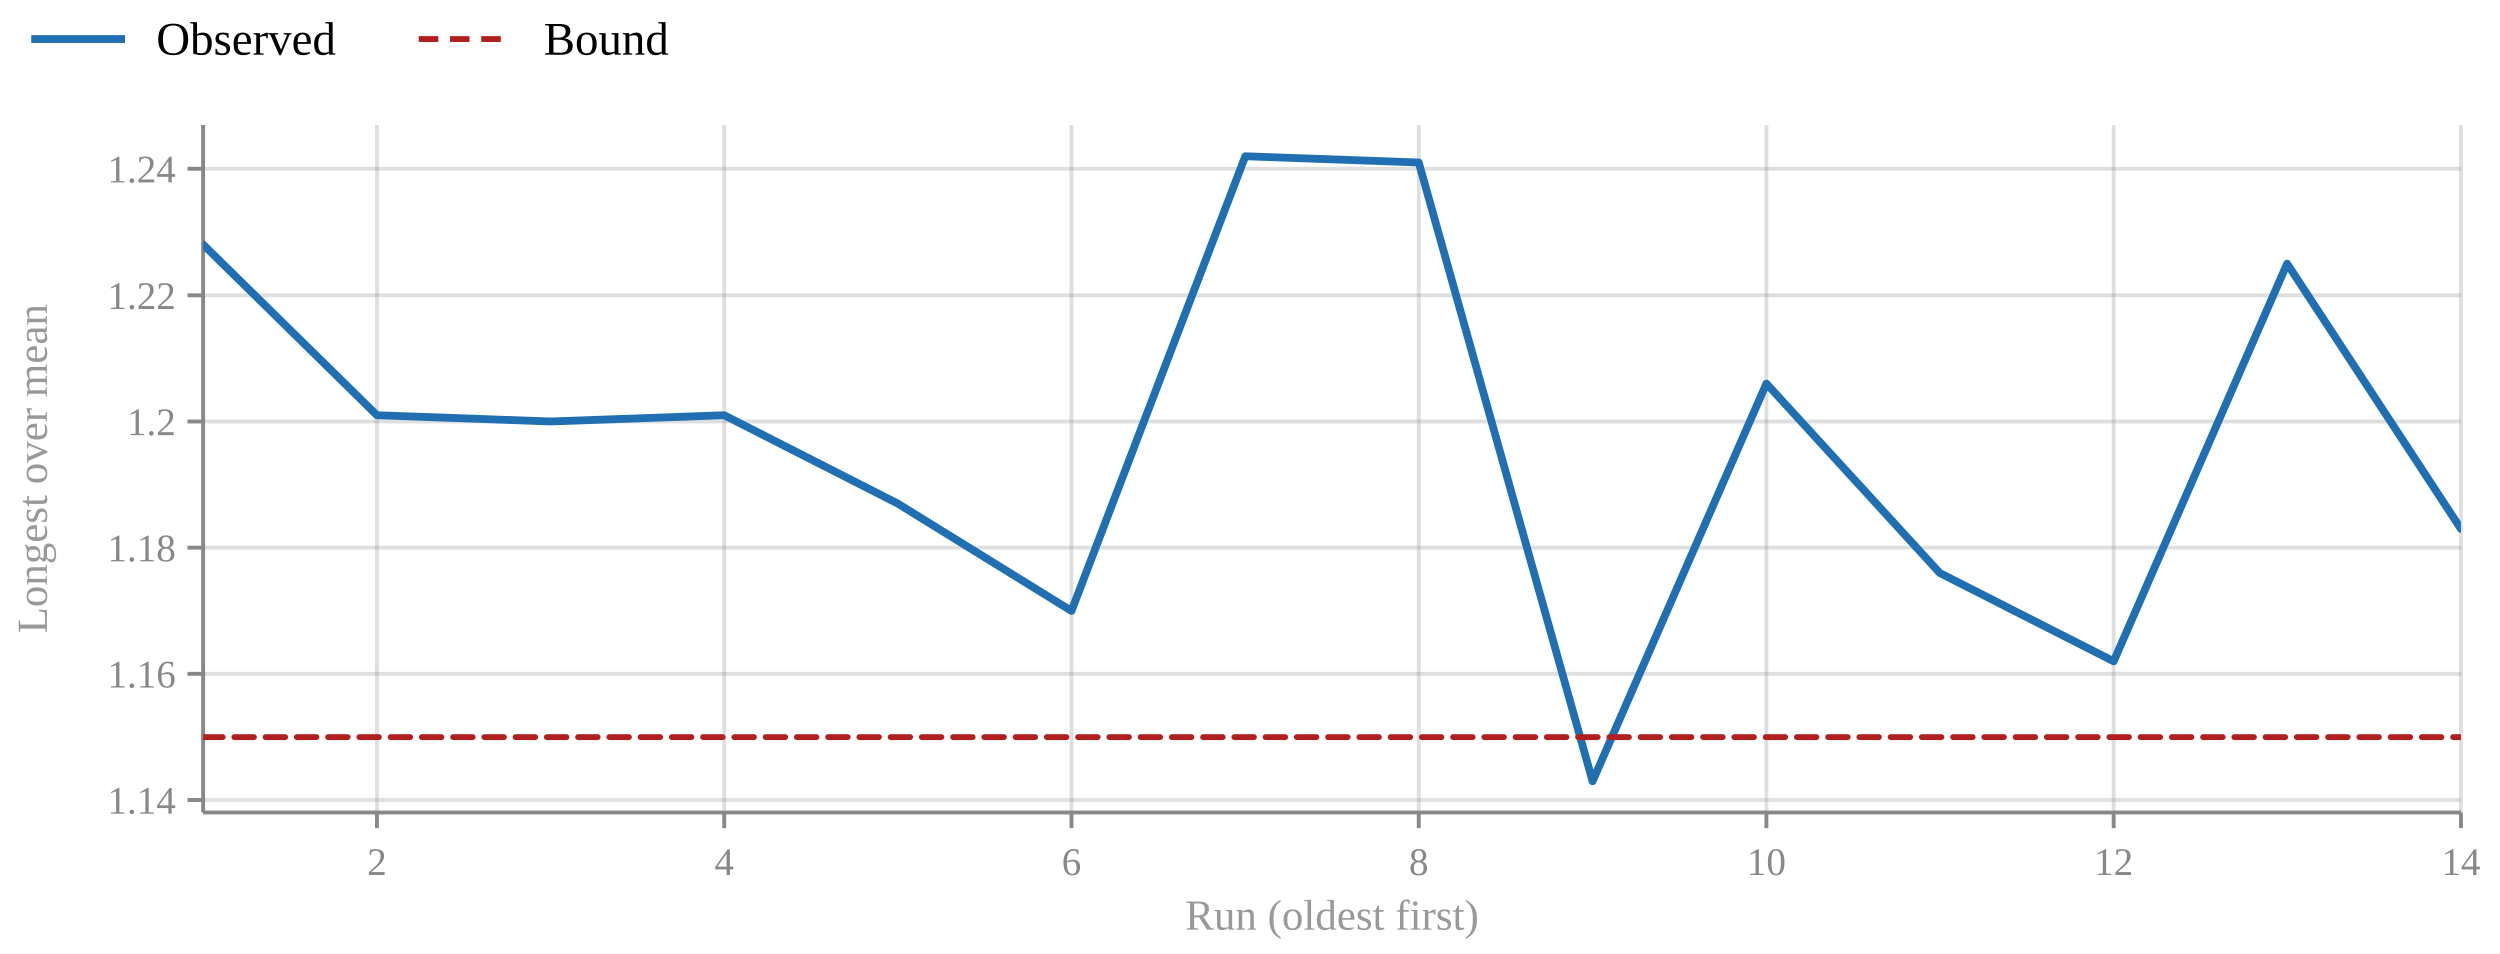
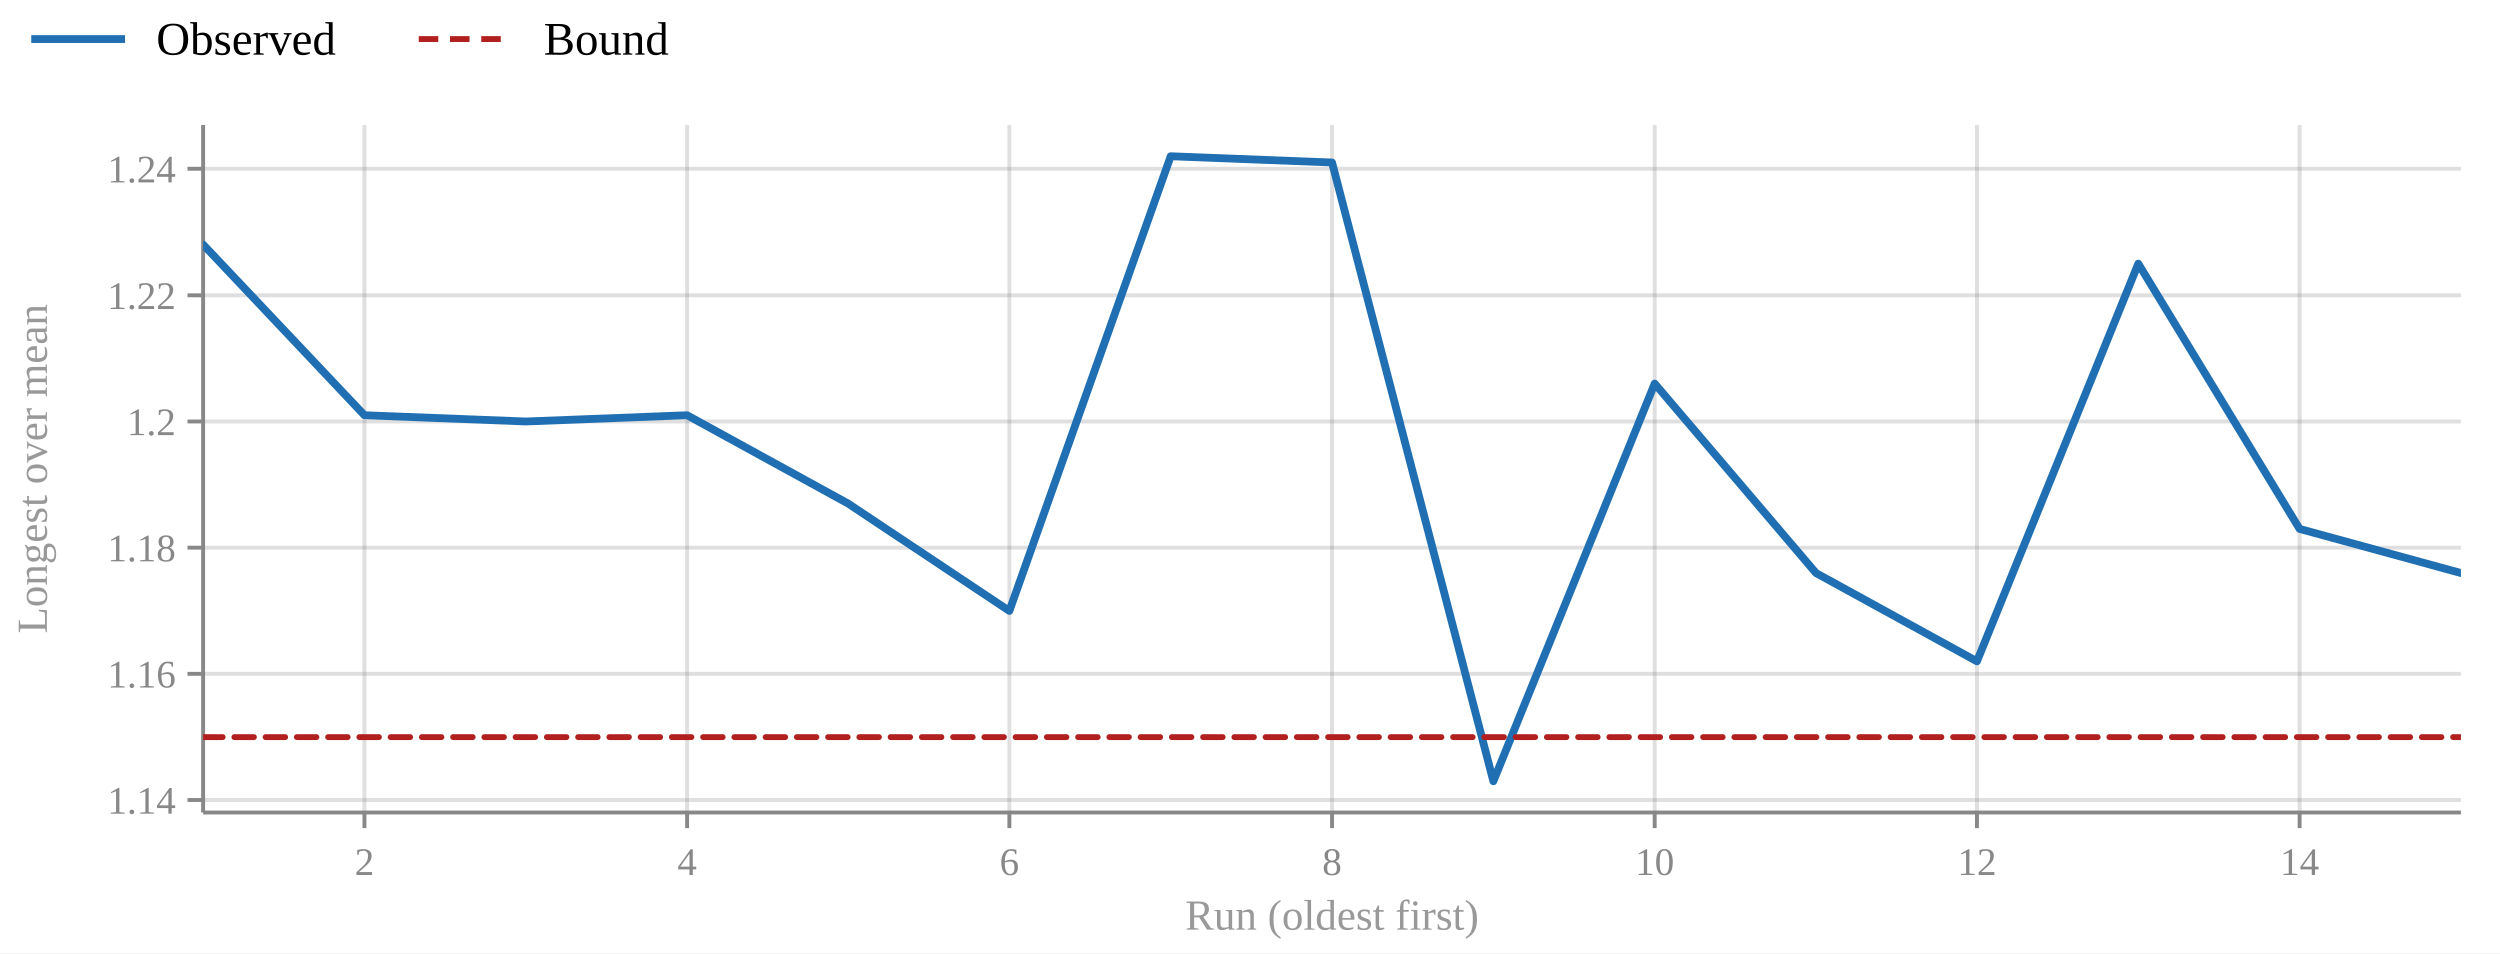
<svg xmlns="http://www.w3.org/2000/svg" viewBox="0 -24 640 244" height="244" visibility="visible" width="640">
  <rect x="0" y="-24" width="640" height="244" fill="#ffffff" />
  <defs visibility="visible">
    <clipPath id="ocClip3" visibility="visible">
      <rect x="52" y="8" width="578" height="176" visibility="visible" />
    </clipPath>
  </defs>
  <g aria-hidden="true" visibility="visible">
    <line stroke="var(--text-muted, #888)" x1="52" y1="184" x2="630" y2="184" visibility="visible" />
    <line stroke="var(--text-muted, #888)" x1="52" y1="8" x2="52" y2="184" visibility="visible" />
    <text text-anchor="middle" fill="var(--text-secondary, #999)" font-size="11" x="341" y="214" visibility="visible">Run (oldest first)</text>
    <text text-anchor="middle" fill="var(--text-secondary, #999)" font-size="11" x="12" y="96" transform="rotate(-90 12 96)" visibility="visible">Longest over mean</text>
-     <line stroke="var(--border-subtle, rgba(128, 128, 128, 0.25))" x1="96.5" y1="8" x2="96.5" y2="184" visibility="visible" />
-     <line stroke="var(--text-muted, #888)" x1="96.5" y1="184" x2="96.5" y2="188" visibility="visible" />
-     <text fill="var(--text-muted, #888)" font-size="10" x="96.5" y="200" text-anchor="middle" visibility="visible">2</text>
-     <line stroke="var(--border-subtle, rgba(128, 128, 128, 0.25))" x1="185.4" y1="8" x2="185.4" y2="184" visibility="visible" />
-     <line stroke="var(--text-muted, #888)" x1="185.4" y1="184" x2="185.4" y2="188" visibility="visible" />
-     <text fill="var(--text-muted, #888)" font-size="10" x="185.4" y="200" text-anchor="middle" visibility="visible">4</text>
-     <line stroke="var(--border-subtle, rgba(128, 128, 128, 0.25))" x1="274.3" y1="8" x2="274.3" y2="184" visibility="visible" />
-     <line stroke="var(--text-muted, #888)" x1="274.3" y1="184" x2="274.3" y2="188" visibility="visible" />
-     <text fill="var(--text-muted, #888)" font-size="10" x="274.3" y="200" text-anchor="middle" visibility="visible">6</text>
-     <line stroke="var(--border-subtle, rgba(128, 128, 128, 0.25))" x1="363.2" y1="8" x2="363.2" y2="184" visibility="visible" />
-     <line stroke="var(--text-muted, #888)" x1="363.2" y1="184" x2="363.2" y2="188" visibility="visible" />
-     <text fill="var(--text-muted, #888)" font-size="10" x="363.2" y="200" text-anchor="middle" visibility="visible">8</text>
-     <line stroke="var(--border-subtle, rgba(128, 128, 128, 0.25))" x1="452.2" y1="8" x2="452.2" y2="184" visibility="visible" />
-     <line stroke="var(--text-muted, #888)" x1="452.2" y1="184" x2="452.2" y2="188" visibility="visible" />
-     <text fill="var(--text-muted, #888)" font-size="10" x="452.2" y="200" text-anchor="middle" visibility="visible">10</text>
-     <line stroke="var(--border-subtle, rgba(128, 128, 128, 0.25))" x1="541.1" y1="8" x2="541.1" y2="184" visibility="visible" />
-     <line stroke="var(--text-muted, #888)" x1="541.1" y1="184" x2="541.1" y2="188" visibility="visible" />
-     <text fill="var(--text-muted, #888)" font-size="10" x="541.1" y="200" text-anchor="middle" visibility="visible">12</text>
-     <line stroke="var(--border-subtle, rgba(128, 128, 128, 0.25))" x1="630" y1="8" x2="630" y2="184" visibility="visible" />
-     <line stroke="var(--text-muted, #888)" x1="630" y1="184" x2="630" y2="188" visibility="visible" />
-     <text fill="var(--text-muted, #888)" font-size="10" x="630" y="200" text-anchor="middle" visibility="visible">14</text>
+     <line stroke="var(--border-subtle, rgba(128, 128, 128, 0.25))" x1="93.3" y1="8" x2="93.3" y2="184" visibility="visible" />
+     <line stroke="var(--text-muted, #888)" x1="93.3" y1="184" x2="93.3" y2="188" visibility="visible" />
+     <text fill="var(--text-muted, #888)" font-size="10" x="93.3" y="200" text-anchor="middle" visibility="visible">2</text>
+     <line stroke="var(--border-subtle, rgba(128, 128, 128, 0.25))" x1="175.9" y1="8" x2="175.9" y2="184" visibility="visible" />
+     <line stroke="var(--text-muted, #888)" x1="175.9" y1="184" x2="175.9" y2="188" visibility="visible" />
+     <text fill="var(--text-muted, #888)" font-size="10" x="175.9" y="200" text-anchor="middle" visibility="visible">4</text>
+     <line stroke="var(--border-subtle, rgba(128, 128, 128, 0.25))" x1="258.4" y1="8" x2="258.4" y2="184" visibility="visible" />
+     <line stroke="var(--text-muted, #888)" x1="258.4" y1="184" x2="258.4" y2="188" visibility="visible" />
+     <text fill="var(--text-muted, #888)" font-size="10" x="258.4" y="200" text-anchor="middle" visibility="visible">6</text>
+     <line stroke="var(--border-subtle, rgba(128, 128, 128, 0.25))" x1="341" y1="8" x2="341" y2="184" visibility="visible" />
+     <line stroke="var(--text-muted, #888)" x1="341" y1="184" x2="341" y2="188" visibility="visible" />
+     <text fill="var(--text-muted, #888)" font-size="10" x="341" y="200" text-anchor="middle" visibility="visible">8</text>
+     <line stroke="var(--border-subtle, rgba(128, 128, 128, 0.25))" x1="423.6" y1="8" x2="423.6" y2="184" visibility="visible" />
+     <line stroke="var(--text-muted, #888)" x1="423.6" y1="184" x2="423.6" y2="188" visibility="visible" />
+     <text fill="var(--text-muted, #888)" font-size="10" x="423.6" y="200" text-anchor="middle" visibility="visible">10</text>
+     <line stroke="var(--border-subtle, rgba(128, 128, 128, 0.25))" x1="506.1" y1="8" x2="506.1" y2="184" visibility="visible" />
+     <line stroke="var(--text-muted, #888)" x1="506.1" y1="184" x2="506.1" y2="188" visibility="visible" />
+     <text fill="var(--text-muted, #888)" font-size="10" x="506.1" y="200" text-anchor="middle" visibility="visible">12</text>
+     <line stroke="var(--border-subtle, rgba(128, 128, 128, 0.25))" x1="588.7" y1="8" x2="588.7" y2="184" visibility="visible" />
+     <line stroke="var(--text-muted, #888)" x1="588.7" y1="184" x2="588.7" y2="188" visibility="visible" />
+     <text fill="var(--text-muted, #888)" font-size="10" x="588.7" y="200" text-anchor="middle" visibility="visible">14</text>
    <line stroke="var(--border-subtle, rgba(128, 128, 128, 0.25))" x1="52" y1="180.8" x2="630" y2="180.8" visibility="visible" />
    <line stroke="var(--text-muted, #888)" x1="48" y1="180.8" x2="52" y2="180.8" visibility="visible" />
    <text fill="var(--text-muted, #888)" font-size="10" x="45" y="184.3" text-anchor="end" visibility="visible">1.14</text>
    <line stroke="var(--border-subtle, rgba(128, 128, 128, 0.25))" x1="52" y1="148.5" x2="630" y2="148.5" visibility="visible" />
    <line stroke="var(--text-muted, #888)" x1="48" y1="148.5" x2="52" y2="148.5" visibility="visible" />
    <text fill="var(--text-muted, #888)" font-size="10" x="45" y="152" text-anchor="end" visibility="visible">1.16</text>
    <line stroke="var(--border-subtle, rgba(128, 128, 128, 0.25))" x1="52" y1="116.2" x2="630" y2="116.2" visibility="visible" />
    <line stroke="var(--text-muted, #888)" x1="48" y1="116.2" x2="52" y2="116.2" visibility="visible" />
    <text fill="var(--text-muted, #888)" font-size="10" x="45" y="119.7" text-anchor="end" visibility="visible">1.18</text>
    <line stroke="var(--border-subtle, rgba(128, 128, 128, 0.25))" x1="52" y1="83.9" x2="630" y2="83.9" visibility="visible" />
    <line stroke="var(--text-muted, #888)" x1="48" y1="83.9" x2="52" y2="83.9" visibility="visible" />
    <text fill="var(--text-muted, #888)" font-size="10" x="45" y="87.4" text-anchor="end" visibility="visible">1.2</text>
    <line stroke="var(--border-subtle, rgba(128, 128, 128, 0.25))" x1="52" y1="51.6" x2="630" y2="51.6" visibility="visible" />
    <line stroke="var(--text-muted, #888)" x1="48" y1="51.6" x2="52" y2="51.6" visibility="visible" />
    <text fill="var(--text-muted, #888)" font-size="10" x="45" y="55.1" text-anchor="end" visibility="visible">1.22</text>
    <line stroke="var(--border-subtle, rgba(128, 128, 128, 0.25))" x1="52" y1="19.2" x2="630" y2="19.2" visibility="visible" />
    <line stroke="var(--text-muted, #888)" x1="48" y1="19.2" x2="52" y2="19.2" visibility="visible" />
    <text fill="var(--text-muted, #888)" font-size="10" x="45" y="22.7" text-anchor="end" visibility="visible">1.24</text>
  </g>
  <g aria-hidden="true" visibility="visible">
    <g clip-path="url(#ocClip3)" visibility="visible">
      <path stroke="none" d="" visibility="visible" />
      <path fill="none" stroke-width="1" d="" visibility="visible" />
-       <path fill="none" stroke-linejoin="round" stroke-linecap="round" d="M52,38.6L96.5,82.3L140.9,83.9L185.4,82.3L229.8,104.9L274.3,132.4L318.8,16L363.2,17.6L407.7,176L452.2,74.2L496.6,122.7L541.1,145.3L585.5,43.5L630,111.4" stroke="#1f6fb2" stroke-width="2" visibility="visible" />
+       <path fill="none" stroke-linejoin="round" stroke-linecap="round" d="M52,38.6L93.3,82.3L134.6,83.9L175.9,82.3L217.1,104.9L258.4,132.4L299.7,16L341,17.6L382.3,176L423.6,74.2L464.9,122.7L506.1,145.3L547.4,43.5L588.7,111.4L630,122.7" stroke="#1f6fb2" stroke-width="2" visibility="visible" />
      <g visibility="visible" />
    </g>
    <g clip-path="url(#ocClip3)" visibility="visible">
      <path stroke="none" d="" visibility="visible" />
      <path fill="none" stroke-width="1" d="" visibility="visible" />
      <path fill="none" stroke-linejoin="round" stroke-linecap="round" d="M52,164.7L630,164.7" stroke="#b21f1f" stroke-width="1.5" stroke-dasharray="5 3" visibility="visible" />
      <g visibility="visible" />
    </g>
  </g>
  <g aria-hidden="true" visibility="visible">
    <line stroke="var(--text-muted, #888)" stroke-dasharray="3 3" visibility="visible" />
  </g>
  <g transform="translate(0 -24)">
    <line x1="8" y1="10" x2="32" y2="10" stroke="#1f6fb2" stroke-width="2" stroke-dasharray="none" />
    <text x="40" y="14" fill="canvastext" font-size="12">Observed</text>
    <line x1="107.2" y1="10" x2="131.2" y2="10" stroke="#b21f1f" stroke-width="1.5" stroke-dasharray="5 3" />
    <text x="139.2" y="14" fill="canvastext" font-size="12">Bound</text>
  </g>
</svg>
